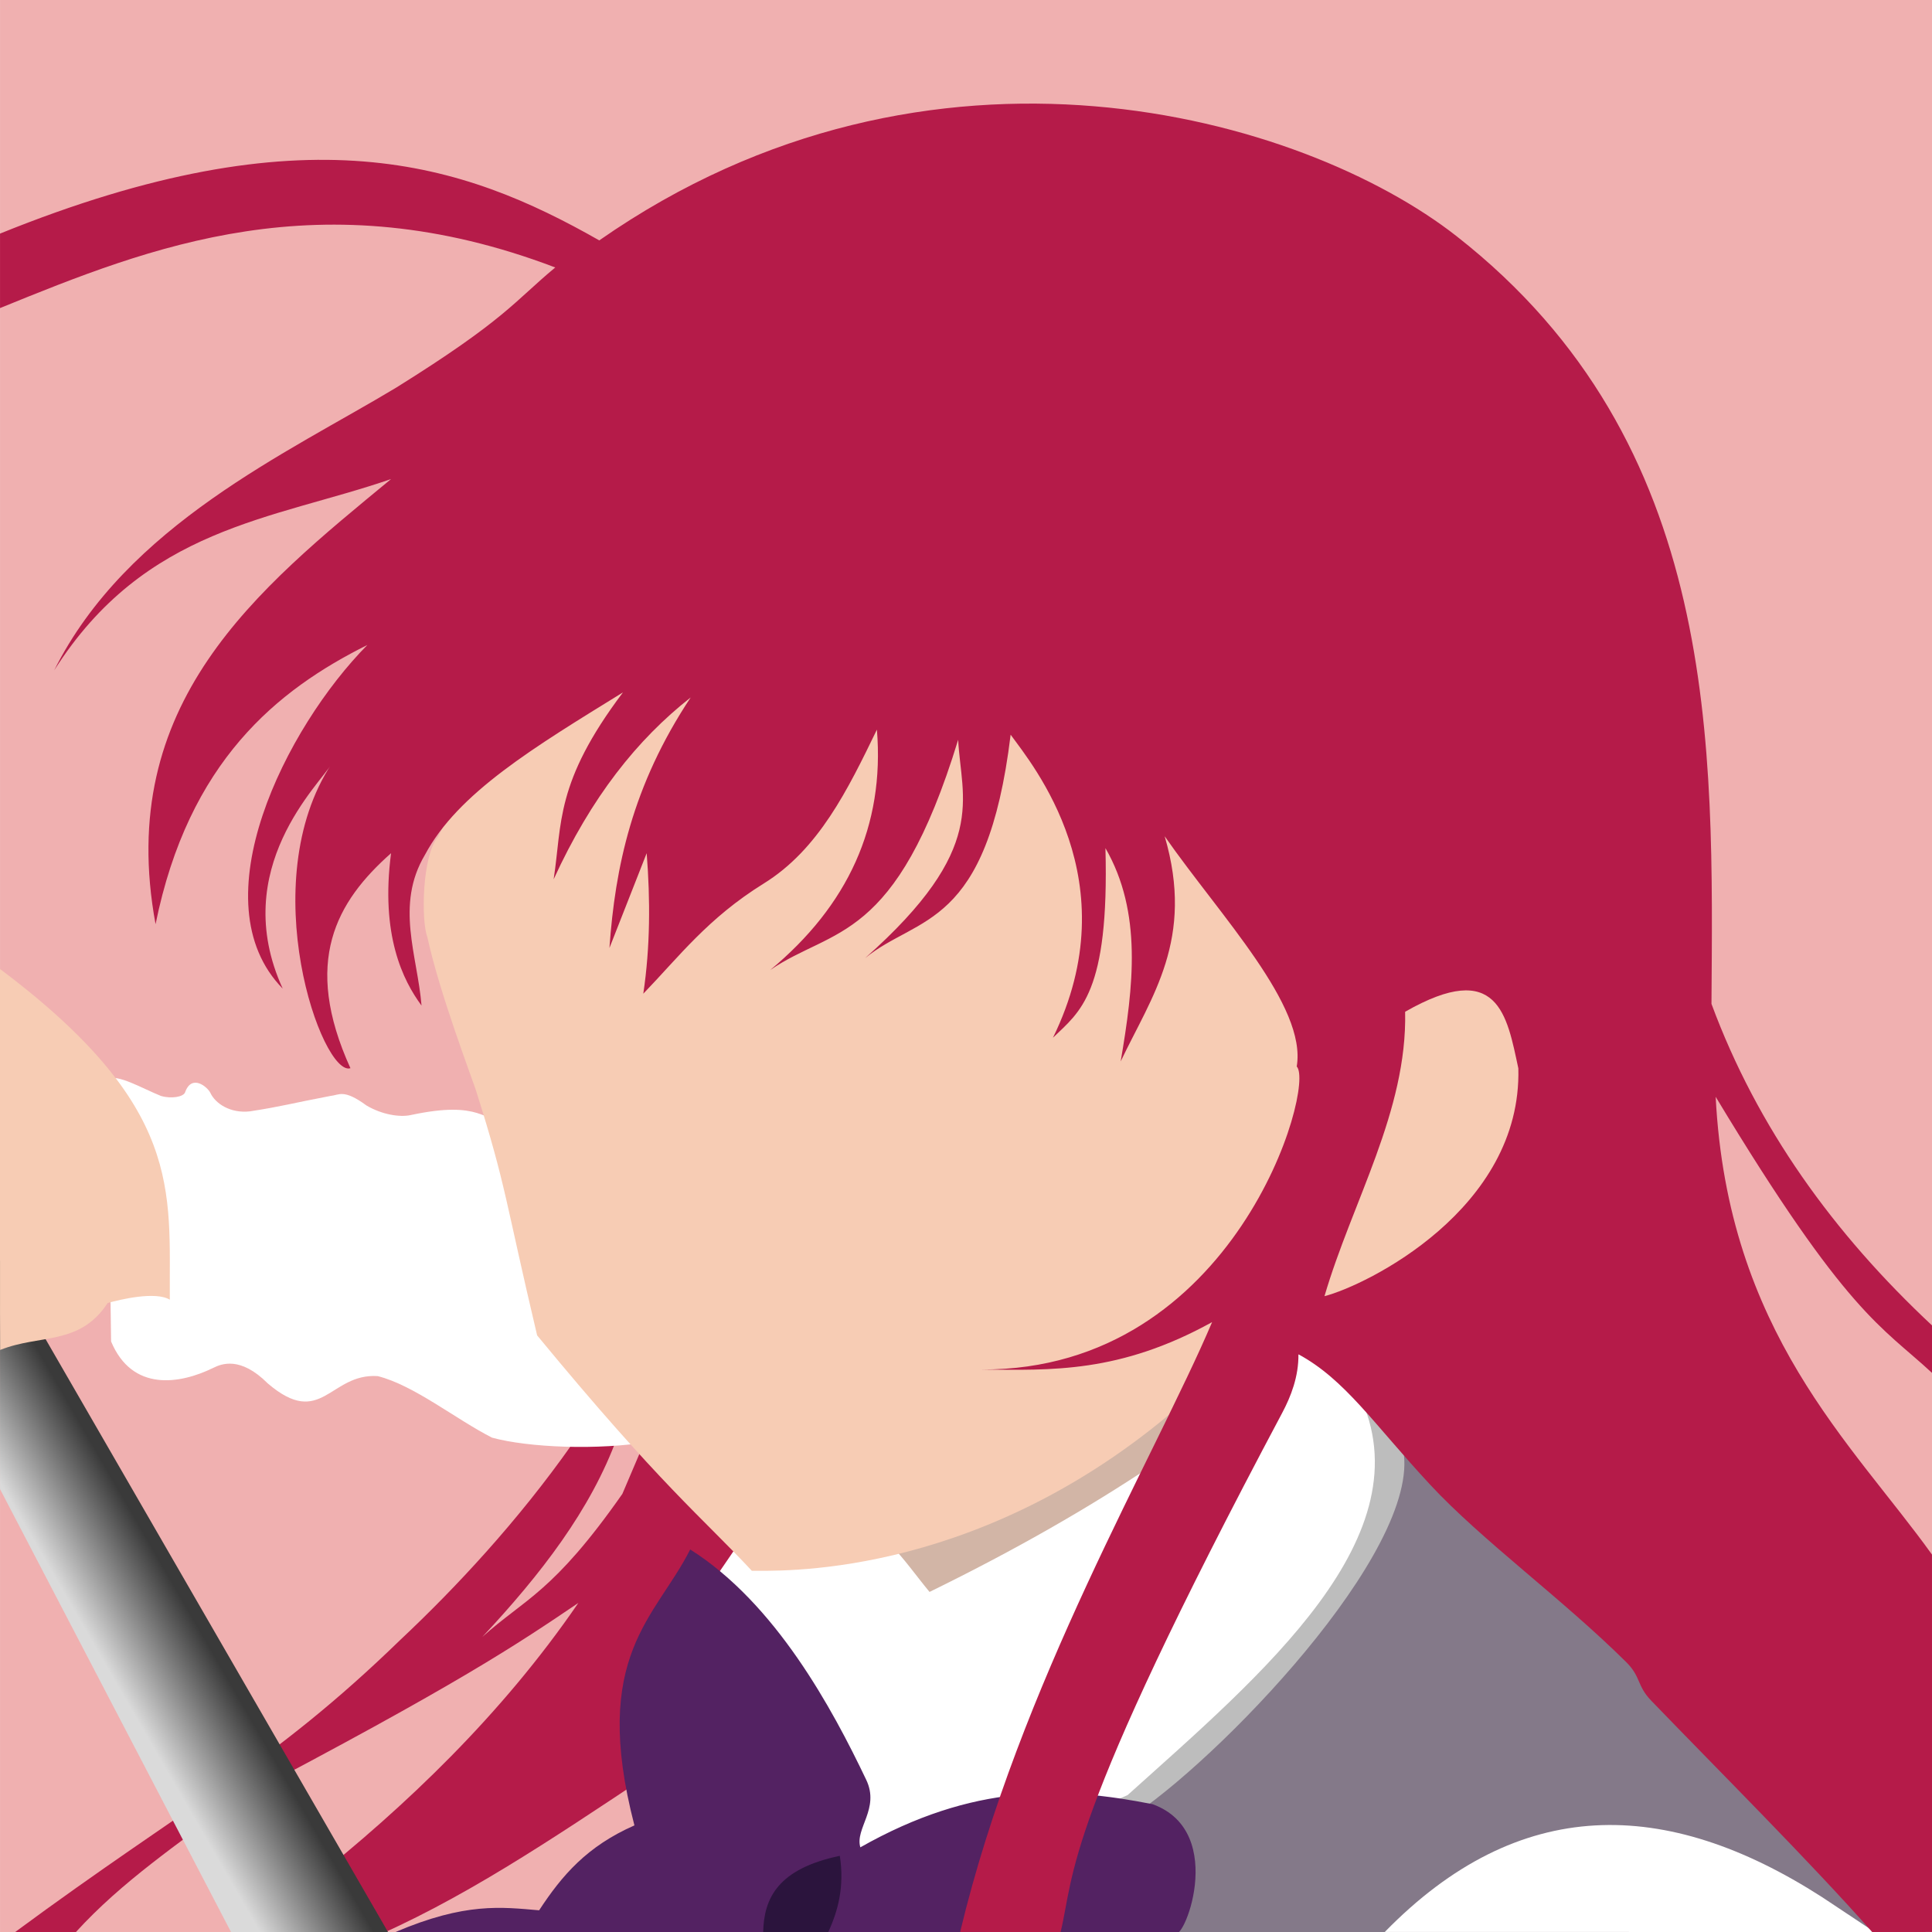
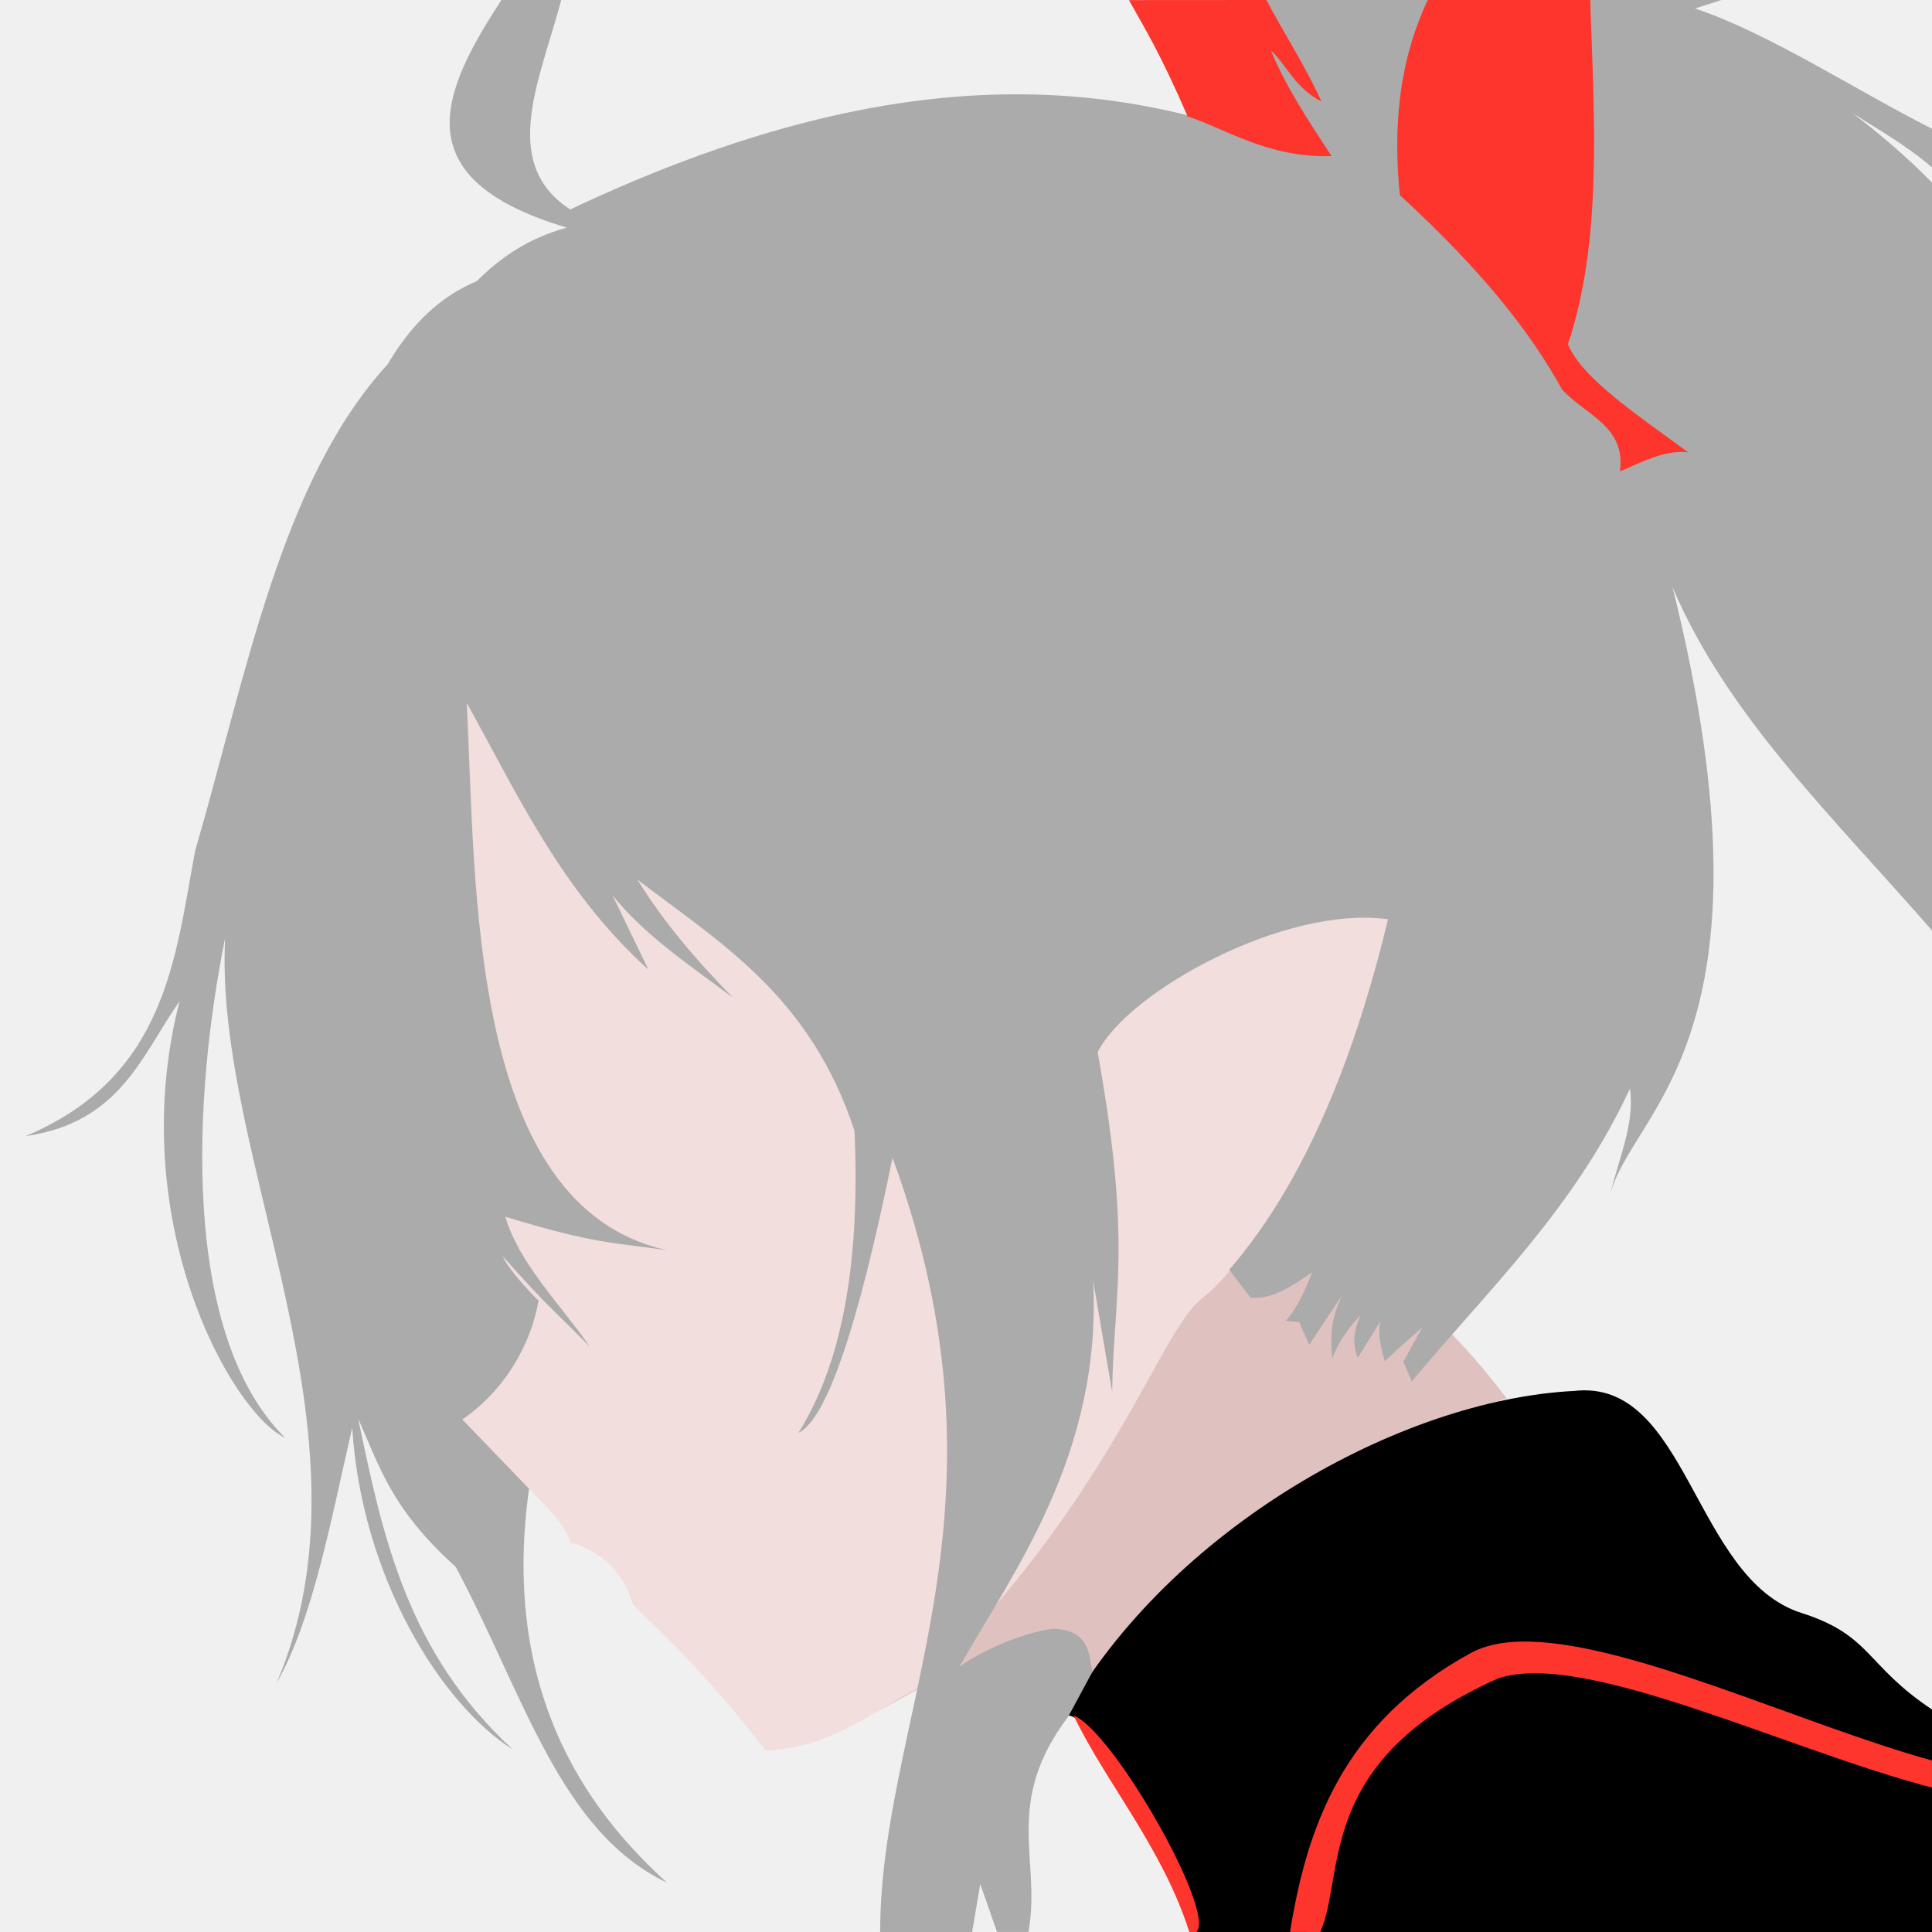
- <svg xmlns="http://www.w3.org/2000/svg" xmlns:xlink="http://www.w3.org/1999/xlink" version="1.1" id="svg1" width="341.333" height="341.333" viewBox="0 0 341.333 341.333">
-   <defs id="defs1">
-     <linearGradient id="linearGradient6">
-       <stop style="stop-color:#3a3a3a;stop-opacity:1;" offset="0.528" id="stop6" />
-       <stop style="stop-color:#dadada;stop-opacity:1;" offset="0.781" id="stop7" />
-     </linearGradient>
-     <linearGradient xlink:href="#linearGradient6" id="linearGradient7" x1="64.124" y1="264.723" x2="4.112" y2="299.371" gradientUnits="userSpaceOnUse" />
-     <clipPath clipPathUnits="userSpaceOnUse" id="clipPath17">
-       <rect style="fill:#f0b0b0;fill-opacity:1" id="rect18" width="341.337" height="341.339" x="0.004" y="0" />
-     </clipPath>
-   </defs>
-   <g id="g1">
-     <rect style="fill:#f0b0b0;fill-opacity:1" id="rect10" width="341.337" height="341.339" x="0.004" y="0" />
-     <g id="g17" clip-path="url(#clipPath17)">
-       <rect style="display:inline;fill:#bdbdbd;fill-opacity:1" id="rect12" width="65.875" height="76.875" x="191.375" y="246.75" />
-       <rect style="display:inline;fill:#d2b5a6;fill-opacity:1" id="rect11" width="57.125" height="39" x="151.375" y="247.25" />
-       <rect style="fill:#2b143d;fill-opacity:1" id="rect13" width="17.812" height="14.438" x="132.812" y="327" />
-       <path style="fill:#b51b49;fill-opacity:1" d="M 101.116,255.089 C 91.452,268.831 80.374,280.661 70.711,289.737 48.004,311.78 33.462,318.633 2.652,341.356 l 10.649,0.104 c 8.329,-9.166 18.243,-15.676 27.889,-23.085 40.016,-20.954 50.399,-28.018 60.988,-35.179 -13.609,19.86 -30.56,35.926 -47.376,49.321 l 9.192,10.607 c 17.306,-7.204 33.636,-18.309 50.028,-29.168 l 21.567,-45.255 -21.567,-14.319 -4.066,9.546 C 97.722,281.407 92.721,282.451 85.206,289.207 95.499,278.201 104.401,266.731 109.071,253.851 Z" id="path12" />
-       <path style="display:inline;fill:#847989;fill-opacity:1" d="m 200.818,320.319 c 16.72,-11.5 52.485,-49.264 46.669,-65.761 l 42.338,39.598 41.344,47.199 H 207.381 Z" id="path10" />
-       <path style="display:inline;fill:#ffffff;fill-opacity:1" d="M 19,190.625 19.625,237 c 3.741,8.933 12.155,7.558 18.071,4.658 1.414,-0.694 4.756,-2.107 9.624,2.768 9.505,8.11 10.944,-1.874 19.43,-1.301 6.417,1.622 13.771,7.613 20.188,10.875 6.436,1.747 18.69,2.273 28.125,0.688 L 90,198.5 c -4.545,-0.29 -4.926,-4.181 -17.437,-1.498 -1.983,0.425 -5.101,-0.089 -7.813,-1.69 -4.06,-2.981 -4.818,-1.835 -6.375,-1.688 -6.964,1.328 -8.509,1.838 -14.188,2.719 -3.549,0.416 -6.165,-1.428 -7.015,-3.249 -0.473,-1.013 -3.283,-3.448 -4.474,-0.109 -0.293,0.821 -2.456,1.172 -4.262,0.64 -3.41,-1.377 -7.626,-3.907 -9.438,-3 z" id="path7" />
-       <path style="fill:#ffffff;fill-opacity:1" d="m 244.659,341.323 c 23.64,-24.211 49.614,-23.916 77.251,-6.154 l 9.286,6.165 z" id="path9" />
-       <path style="display:inline;fill:#ffffff;fill-opacity:1" d="m 132.406,269.938 15.556,-2.298 c 7.579,1.148 11.491,7.841 16.263,13.612 31.068,-15.208 50.555,-29.33 66.645,-43.134 l 9.192,8.132 c 12.176,25.157 -17.346,49.744 -40.835,70.887 l -40.835,18.385 -40.128,-44.901 z" id="path8" />
-       <path style="display:inline;fill:#f7ccb4;fill-opacity:1" d="m 132.834,277.522 c -8.646,-9.297 -16.063,-15.053 -37.938,-41.596 -5.705,-24.119 -5.403,-26.168 -10.755,-43.125 -0.695,-2.204 -6.467,-17.225 -8.65,-27.287 -1.096,-2.81 -0.931,-14.435 1.904,-17.657 l 14.5,-29.78 98.417,5.475 48.093,60.448 -31.888,65.963 c -35.32,29.468 -69.955,27.455 -73.684,27.559 z" id="path2" />
-       <path style="display:inline;fill:#532262;fill-opacity:1" d="m 121.938,273.75 c -6.018,12.027 -17.662,18.692 -9.852,48.75 -8.393,3.689 -12.8,8.838 -16.836,15 -6.635,-0.568 -13.023,-1.432 -25.383,3.84 l 64.969,-0.008 c 0.126,-6.022 2.652,-11.179 13.539,-13.457 0.836,5.414 -0.301,9.687 -2.043,13.461 l 61.121,0.039 c 1.227,2.932 9.773,-17.697 -3.828,-22.625 -15.768,-3.115 -31.642,-3.703 -51.625,7.625 -0.99,-3.33 3.475,-6.82 1.042,-11.923 C 147.041,301.867 137.05,283.295 121.938,273.75 Z" id="path4" />
-       <path style="display:inline;fill:#b51b49;fill-opacity:1" d="M 0,41.273 C 54.111,19.368 81.797,28.78 105.875,42.47 164.492,1.572 230.165,20.435 257.358,41.744 c 46.724,36.614 45.315,90.182 45.014,135.612 8.097,21.889 21.582,40.574 38.98,56.826 l -0.012,8.374 c -8.876,-8.229 -15.032,-10.294 -38.228,-48.784 2.145,41.668 24.078,61.157 38.219,80.88 l 0.008,66.671 -10.543,0.051 c -11.157,-12.609 -26.947,-28.343 -39.068,-40.912 -2.582,-2.677 -1.767,-4.189 -4.444,-6.84 -11.342,-11.231 -25.478,-21.482 -34.605,-31.308 -10.027,-10.795 -15.007,-18.563 -23.282,-23.048 0.049,3.932 -1.326,7.454 -2.865,10.349 -39.086,73.475 -36.596,81.224 -39.155,91.741 l -17.742,-0.037 c 10.442,-43.705 34.465,-84.067 44.509,-107.734 -16.372,9.044 -28.424,8.488 -40.675,8.374 44.902,0.099 58.959,-50.129 55.629,-53.536 1.811,-10.718 -13.429,-26.488 -23.328,-40.675 5.336,18.214 -2.327,28.304 -7.776,39.778 2.252,-13.225 3.857,-26.313 -2.692,-37.684 0.69,25.658 -4.479,28.854 -9.272,33.497 13.532,-27.632 -3.599,-48.204 -7.477,-53.536 -4.183,34.467 -16.419,31.85 -25.721,39.479 21.966,-19.454 16.971,-28.123 16.45,-38.582 -11.066,36.137 -22.132,33.069 -33.198,40.675 13.692,-11.377 20.234,-25.436 18.842,-42.47 -5.142,10.609 -10.294,21.209 -20.038,27.216 -9.856,6.133 -14.892,12.868 -21.235,19.44 1.231,-8.275 1.249,-16.549 0.598,-24.824 l -6.58,16.749 c 0.998,-14.187 4.003,-28.674 14.356,-44.264 -9.466,7.438 -17.57,17.628 -24.212,32.127 1.522,-9.907 0.212,-17.062 12.249,-33.024 -15.693,9.692 -29.178,17.767 -34.993,28.712 -5.276,8.873 -1.323,17.746 -0.598,26.618 -3.27,-4.415 -7.278,-12.445 -5.383,-26.917 -9.67,8.556 -15.733,19.147 -7.178,37.983 -4.975,1.601 -17.206,-32.74 -3.29,-53.835 -1.904,3.483 -18.392,18.528 -8.673,39.778 -15.012,-15.314 0.559,-46.154 14.954,-60.714 -15.933,7.938 -31.587,20.577 -37.419,49.329 C 20.259,124.187 45.468,104.118 69.088,84.64 48.159,91.843 25.639,93.115 9.571,118.436 22.41,92.751 50.861,80.014 69.985,68.49 89.358,56.411 90.828,53.283 98.099,47.255 56.658,31.47 26.564,43.617 -0.002,54.433 Z" id="path1" />
-       <path style="display:inline;fill:#f7ccb4;fill-opacity:1" d="m 248.25,178.75 c 0.384,17.571 -9.348,33.524 -14.25,50.25 7.325,-1.876 34.913,-15.351 34.25,-40.25 -2.014,-9.389 -3.542,-19.412 -20,-10 z" id="path3" />
-       <path style="display:inline;fill:url(#linearGradient7)" d="M 9.1991196e-4,222.647 68.555,341.342 40.813,341.335 -0.003,263.07 Z" id="path6" />
-       <path style="display:inline;fill:#f7ccb4;fill-opacity:1" d="m -0.25,171 c 32.749,24.535 30.125,39.294 30.25,58.625 -2.528,-1.538 -8.762,-0.038 -10.985,0.582 C 14.097,237.776 7.028,235.684 0.031,238.5 Z" id="path5" />
-     </g>
+ <svg xmlns="http://www.w3.org/2000/svg" version="1.1" id="svg1" width="682.667" height="682.667" viewBox="0 0 682.667 682.667">
+   <defs id="defs1" />
+   <g id="g1" style="display:inline">
+     <path style="display:inline;opacity:1;fill:#dfc1c0;fill-opacity:1" d="m 532.366,494.083 c -46.06,15.907 -91.724,29.491 -146.55,96.903 -3.71,-45.961 -73.393,25.548 -115.238,27.546 L 451.614,421.107 c 26.915,24.317 49.27,31.533 80.752,72.976 z" id="path2" />
+     <path style="display:inline;opacity:1;fill:#f2dedc;fill-opacity:1" d="m 177.655,445.632 12.561,14.356 c -3.663,18.868 -14.485,33.854 -29.313,41.557 17.102,16.795 37.435,32.746 40.678,43.382 12.585,3.906 19.102,11.857 22.132,22.132 14.663,14.275 27.766,26.848 46.868,51.481 22.169,-0.851 36.964,-13.087 53.025,-21.573 69.326,-66.435 85.402,-125.834 101.063,-138.106 16.109,-12.624 50.479,-60.643 65.825,-134.058 -11.771,-5.216 -75.343,8.11 -104.081,47.255 L 159.71,238.667 Z" id="path1" />
+     <path style="display:inline;opacity:1;fill:#000000;fill-opacity:1" d="m 376.017,606.533 c 37.547,-66.521 118.861,-111.977 180.183,-115.047 40.281,-4.617 42.078,66.248 80.363,78.46 24.803,7.912 22.55,18.446 46.103,34.102 l 0.004,78.622 -259.903,-0.004 c -1.093,-14.833 -38.213,-82.298 -46.751,-76.134 z" id="path3" />
+     <path style="display:inline;opacity:1;fill:#ababab;fill-opacity:1" d="M 201.5,74 C 176.083,57.608 191.15,27.458 198.297,0 H 177.156 C 156.317,32.12 141.824,63.06 200.288,80.433 187.126,84.001 176.973,90.791 168.468,99.349 155.6,104.712 145.204,114.664 137.002,128.693 99.36,169.713 87.06,238.378 68.943,300.697 61.885,338.366 58.796,380.516 9.016,401.46 42.554,396.611 50.002,373.01 63.463,353.73 43.636,430.861 81.665,499.171 100.763,508.056 63.705,471.312 68.236,387.318 79.55,331.456 c -4.075,78.007 55.478,175.524 18.208,263.221 12.898,-22.718 19.167,-57.589 26.693,-90.156 3.37,52.952 31.419,97.634 56.745,113.667 -37.575,-34.646 -46.021,-75.765 -54.624,-116.849 7.387,16.27 11.379,31.569 34.471,52.326 24.241,45.502 36.741,93.441 74.6,111.546 -23.658,-21.58 -59.405,-63.03 -48.706,-139.166 l -23.595,-24.485 c 14.67,-9.995 24.233,-26.123 26.945,-41.972 -4.842,-4.788 -11.285,-12.162 -12.626,-15.701 15.733,17.877 20.69,21.573 30.759,31.997 -10.448,-15.164 -24.78,-29.034 -29.892,-45.977 31.701,9.739 38.341,9.08 57.115,11.859 -70.046,-15.582 -67.443,-127.537 -70.711,-193.394 18.132,32.687 33.482,66.467 64.17,94.222 l -12.728,-26.34 c 11.206,14.077 27.366,24.851 42.603,36.239 -12.662,-12.901 -24.387,-26.472 -33.764,-41.719 29.358,22.517 60.918,40.922 76.721,88.742 1.941,43.821 -3.424,80.602 -19.799,106.773 9.767,-4.705 20.801,-36.192 33.234,-97.227 C 361.127,533.952 311.061,605.583 311,682.668 l 32.5,-0.004 2.875,-16.977 5.919,16.958 h 11.093 C 368.091,657.264 354.185,637.337 377.5,606.5 l 8.52,-15.805 c -1.196,-6.34 -1.372,-14.506 -13.072,-15.169 -6.733,-0.098 -23.233,5.97 -33.823,13.225 18.739,-33.108 50.317,-74.978 47.132,-136.202 l 6.718,39.244 c 0.46,-34.228 7.226,-51.636 -5.127,-120.031 10.905,-21.529 66.27,-52 102.604,-46.94 -9.109,37.967 -25.549,88.634 -56.111,123.837 l 7.601,9.899 c 8.03,0.593 14.858,-4.345 21.744,-9.016 -2.505,6.179 -5.022,12.349 -9.369,17.147 l 4.773,0.53 3.536,7.955 11.667,-17.678 c -4.186,8.821 -4.253,15.427 -3.536,22.451 2.498,-6.56 6.18,-11.149 10.076,-15.38 -2.261,4.867 -3.258,9.867 -1.061,15.203 l 7.955,-12.905 c -0.973,4.714 0.253,9.428 1.591,14.142 3.903,-3.835 8.694,-7.965 13.258,-12.021 l -6.718,12.198 3.005,6.894 c 27.136,-32.517 57.355,-60.863 77.075,-103.414 1.776,12.61 -4.213,25.22 -7.071,37.83 7.183,-30.179 62.173,-54.019 22.133,-214.996 19.253,45.578 57.849,82.364 91.688,121.312 V 64.523 c -9.361,-9.533 -18.722,-17.36 -28.083,-24.572 9.277,6.014 18.329,10.9 28.063,19.202 v -13.656 C 654.751,31.334 625.019,11.721 598.919,3.005 L 608.222,0 H 447.391 L 466.375,35.25 c -4.104,-1.134 -11.914,-12.148 -17.893,-18.279 6.279,11.7 2.995,13.838 21.39,37.653 -3.045,-0.253 -6.022,-0.393 -8.574,0.177 C 395.341,26.928 317.124,19.409 201.5,74 Z" id="path4" />
+     <path id="path5" style="display:inline;opacity:1;fill:#fd352c;fill-opacity:1" d="M 504.5,0.006 C 494.179,21.96 492.245,45.108 494.621,68.943 c 29.545,27.045 46.537,49.068 57.275,68.59 7.875,8.927 22.726,12.912 20.506,28.99 7.817,-3.125 15.343,-7.566 24.043,-6.717 -17.262,-12.843 -37.265,-25.788 -42.428,-38.184 12.192,-36.409 9.328,-79.296 7.867,-121.621 z M 447.51,0 398.906,0.031 c 6.148,11.022 11.001,18.665 20.761,41.159 12.391,3.732 28.094,14.758 50.824,13.964 -7.838,-12.03 -15.999,-24.171 -21.389,-37.321 5.506,5.179 8.566,13.293 17.809,18.009 C 461.052,22.926 453.418,11.367 447.51,0 Z" />
+     <path id="path6" style="display:inline;opacity:1;fill:#fd352c;fill-opacity:1" d="m 537.152,580.057 c -6.776,0.174 -12.674,1.41 -17.43,4.014 -45.105,24.688 -57.861,61.192 -63.893,98.574 l 10.695,0.023 C 475.55,662.717 464.123,622.016 529.5,593 c 30.533,-9.978 101.592,25.2 153.156,38.656 V 622.062 C 635.972,609.152 573.743,579.119 537.152,580.057 Z m -157.789,26.111 c 11.237,23.526 31.475,46.849 40.873,76.49 l 2.537,0.004 c 6.975,-7.156 -29.483,-71.01 -43.41,-76.494 z" />
  </g>
</svg>
